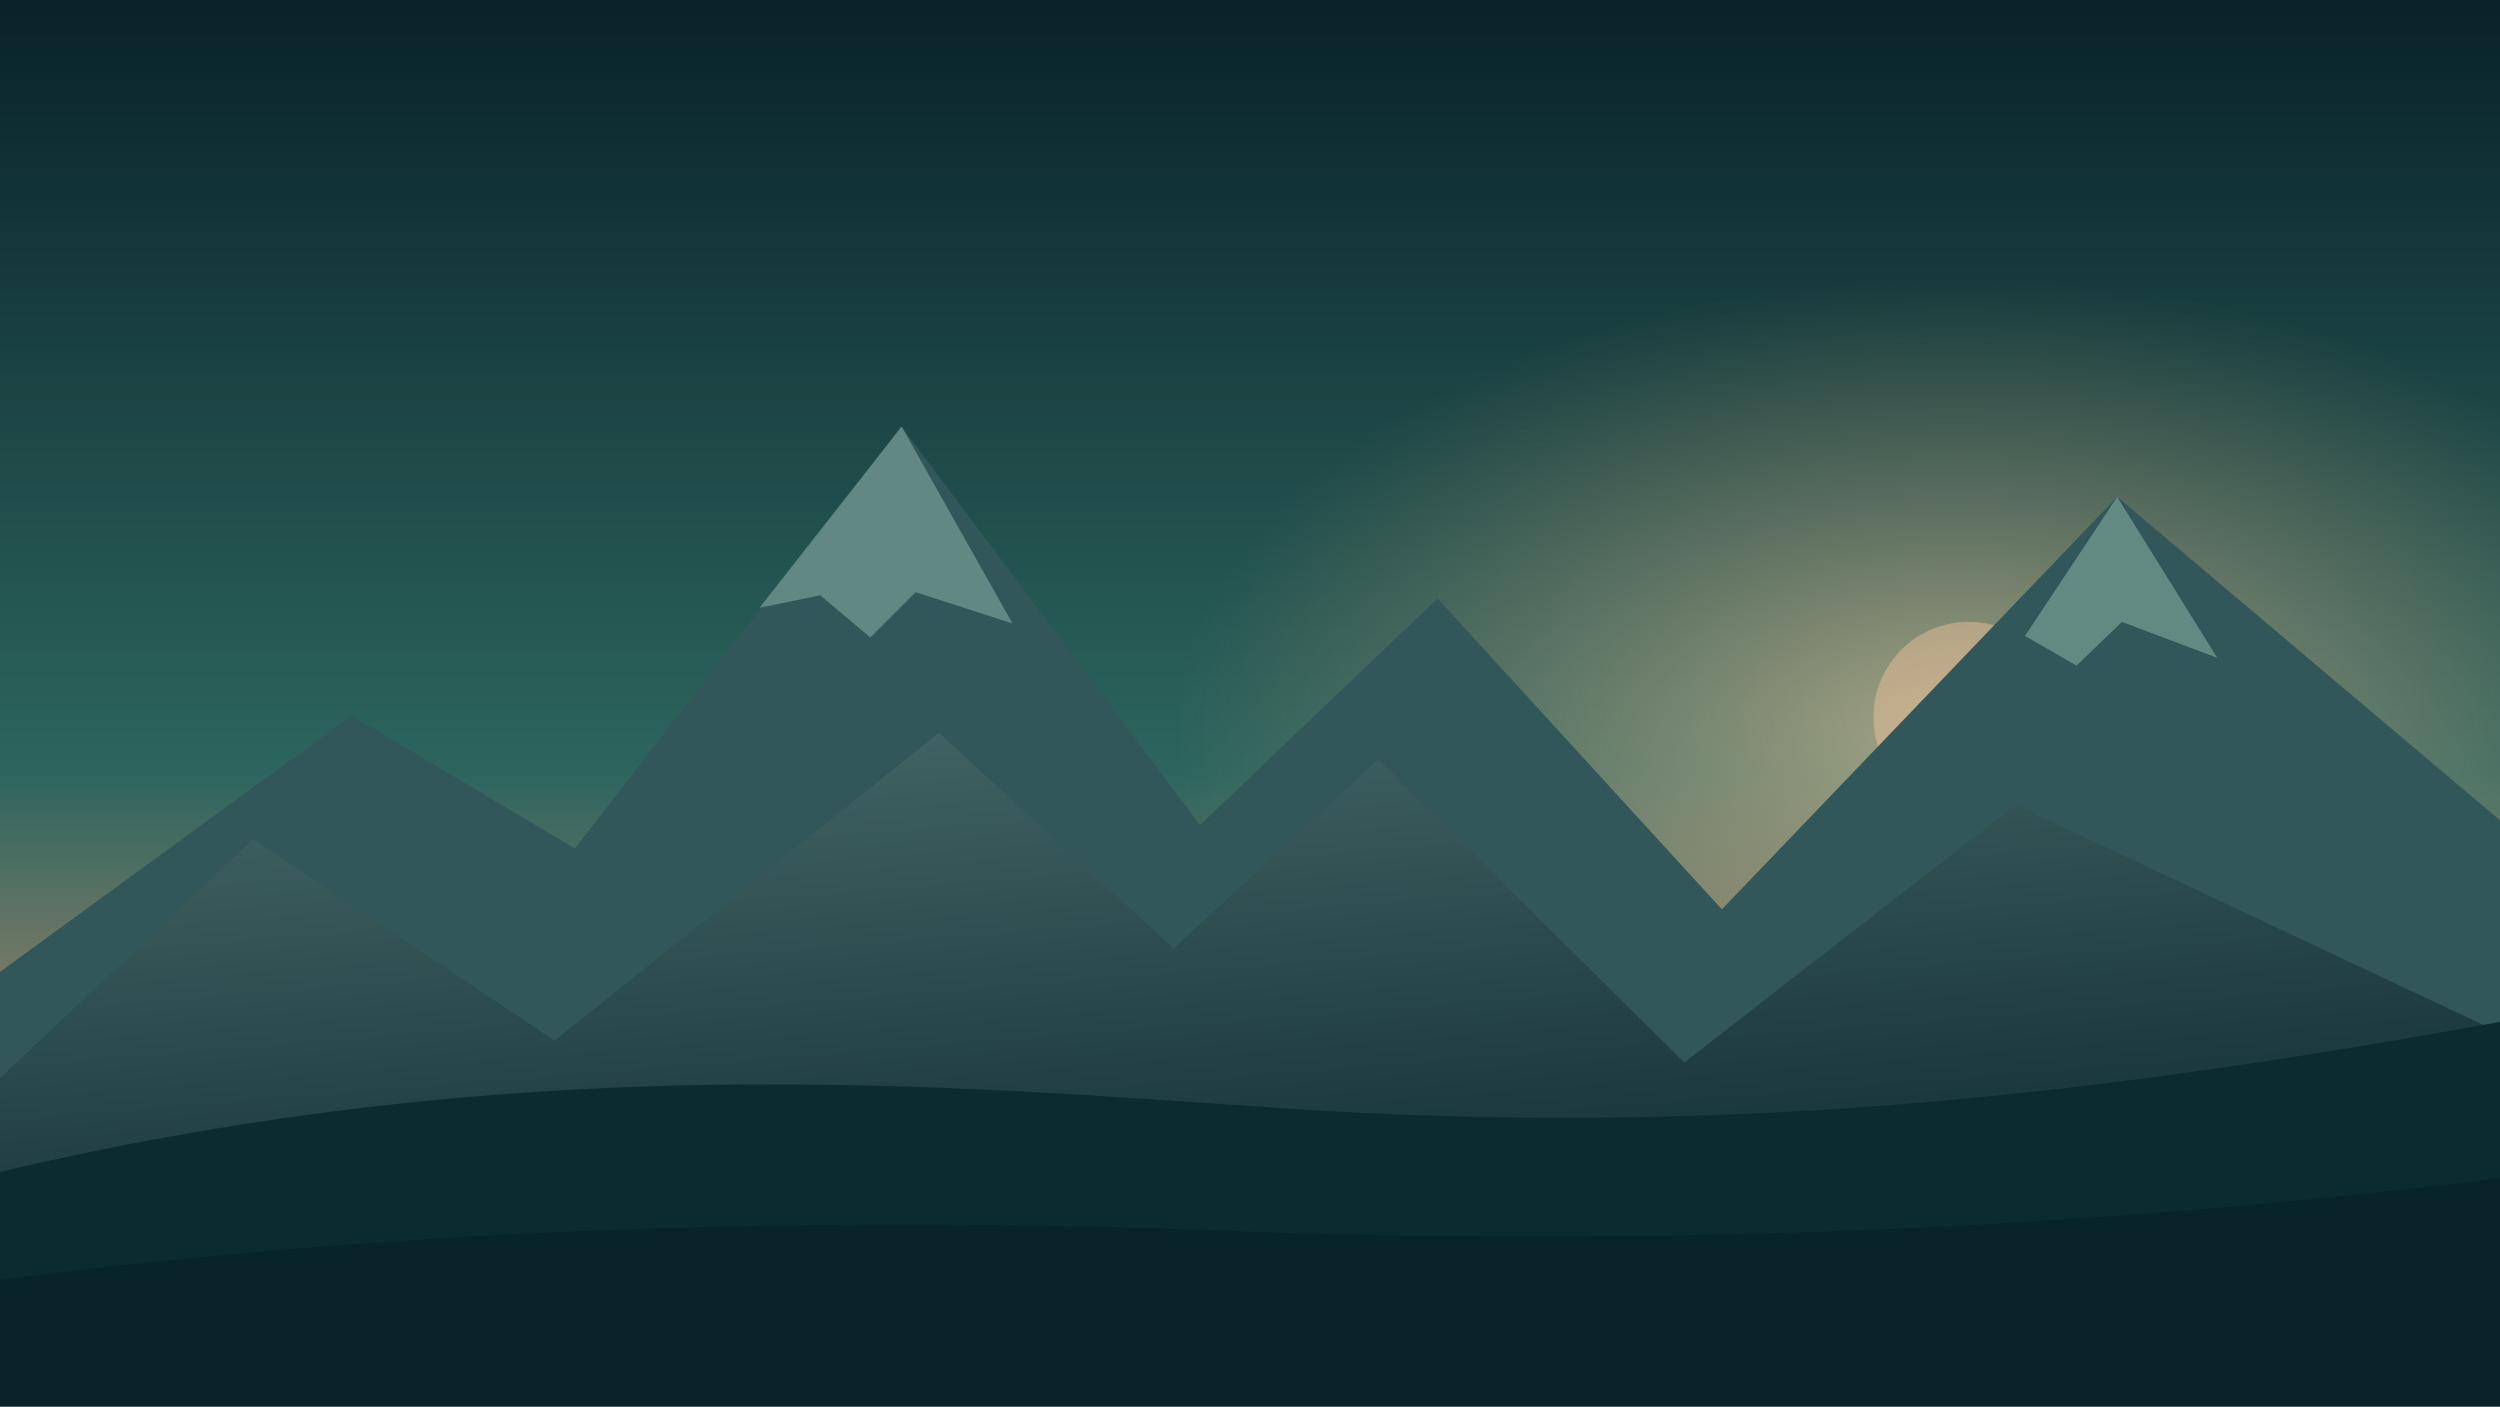
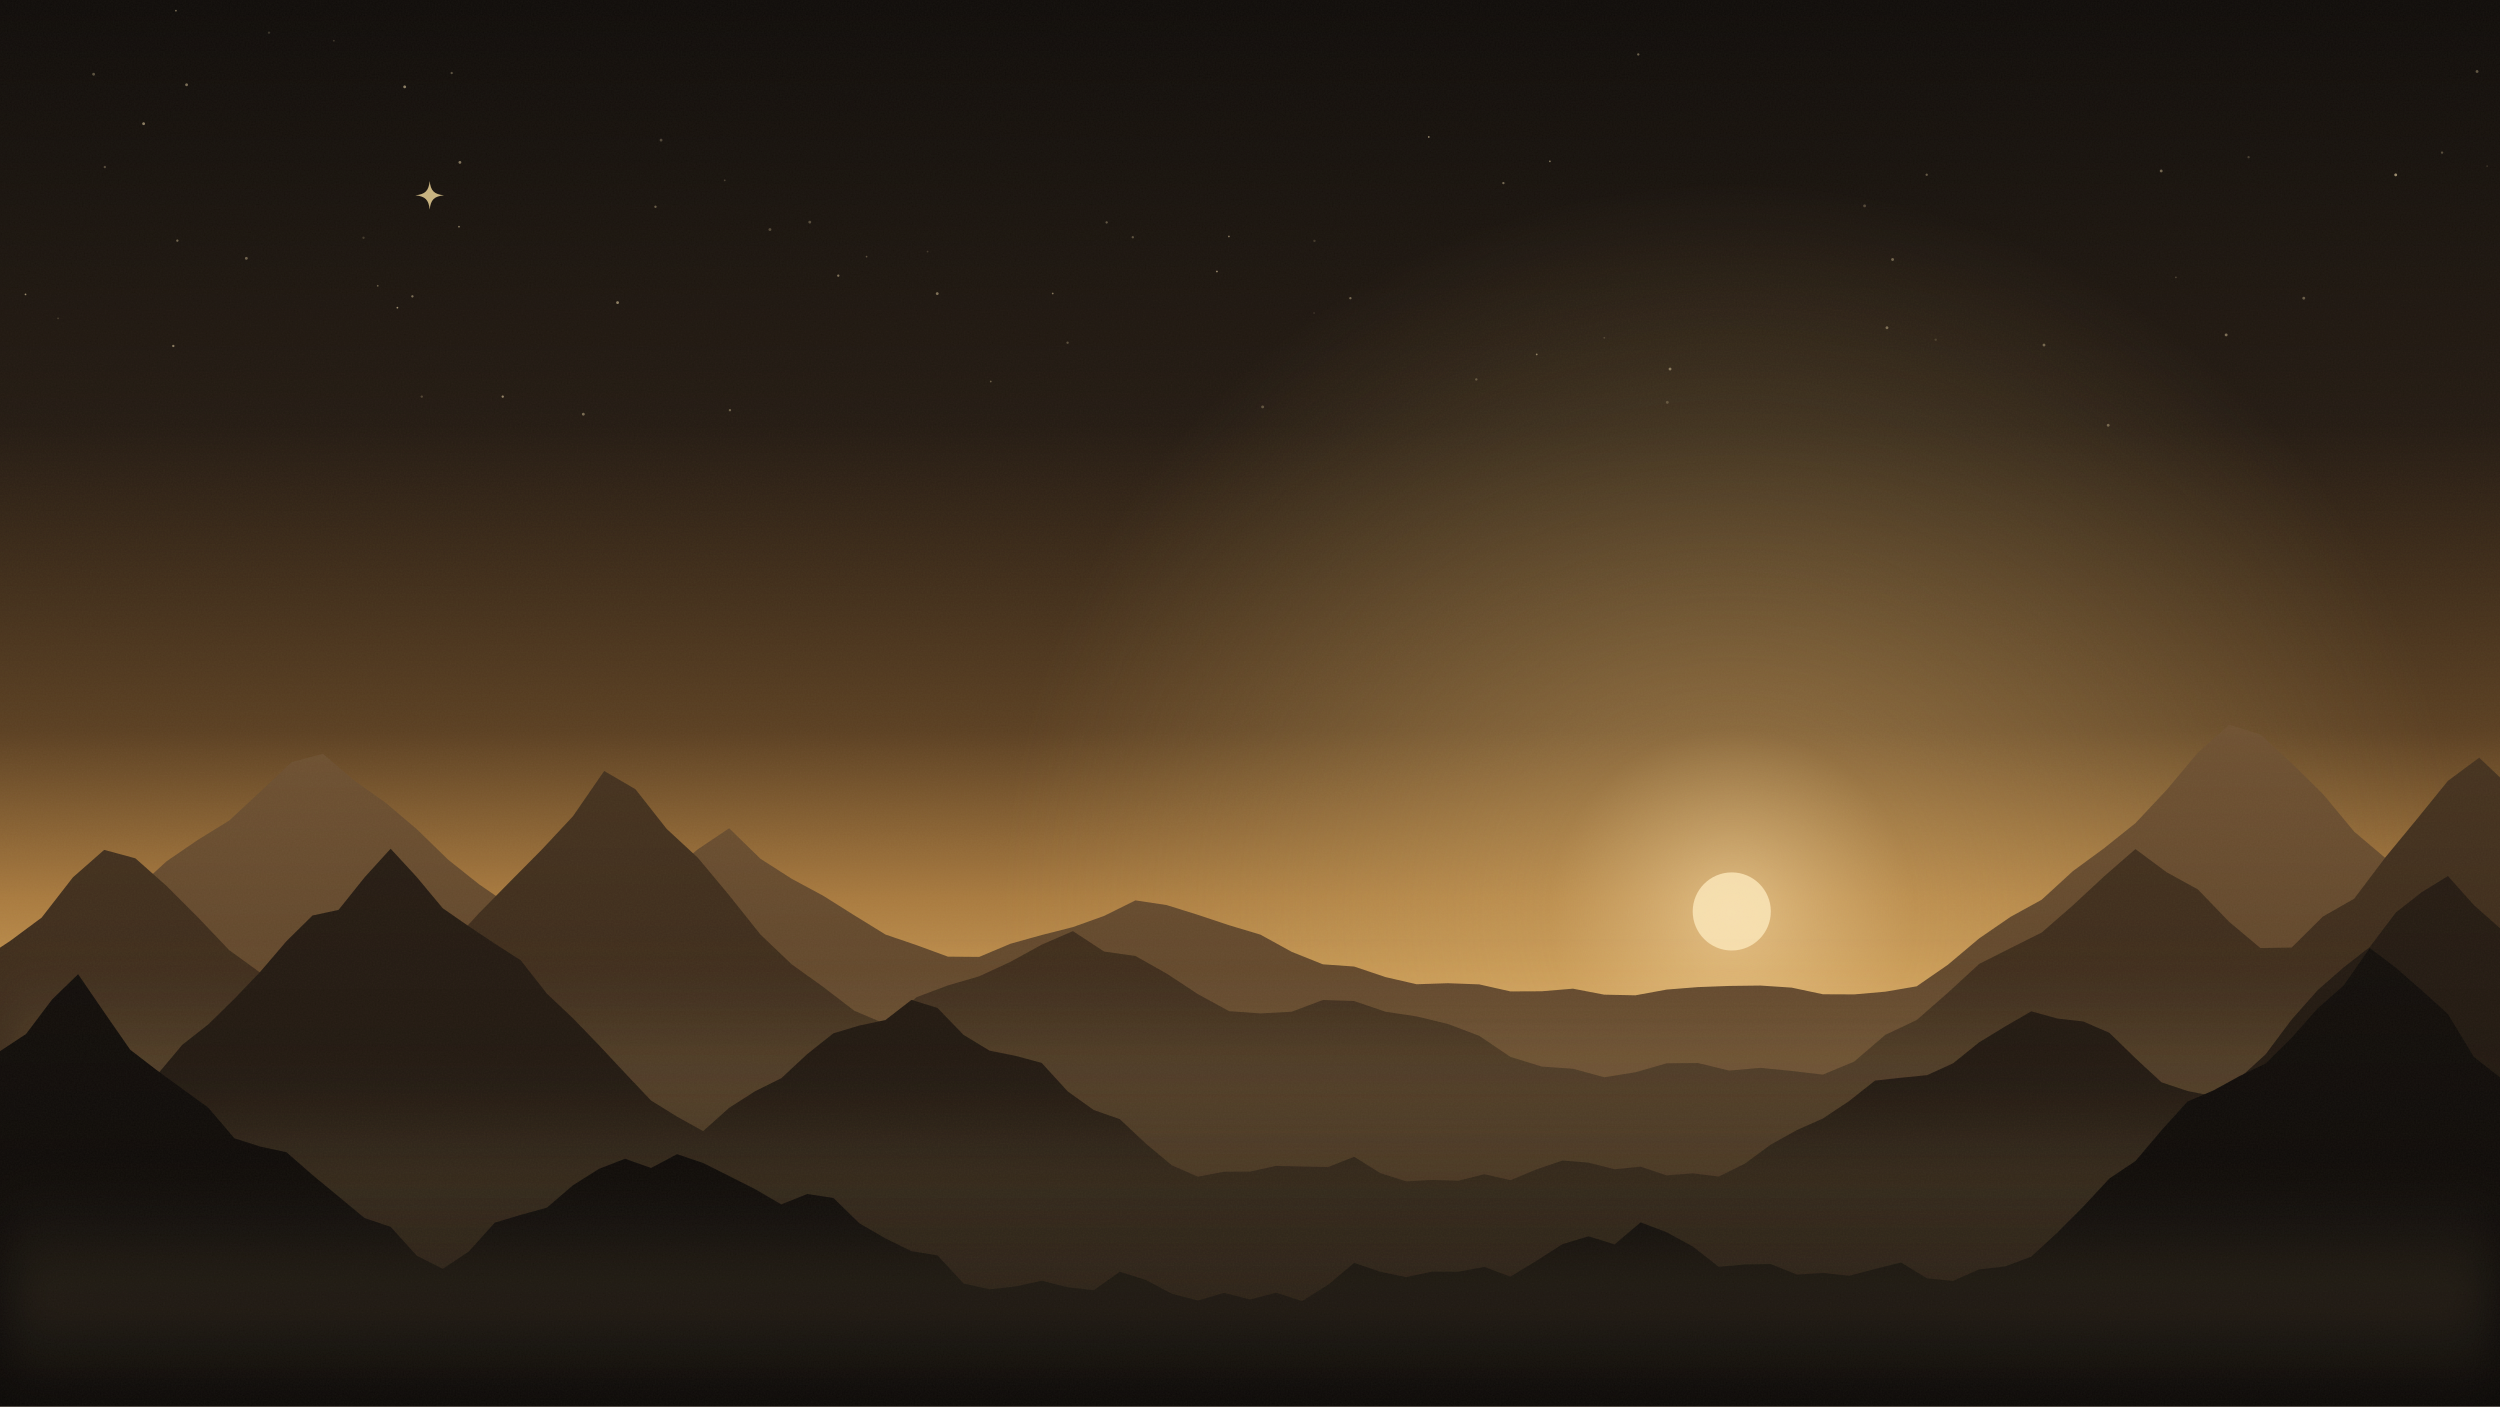
- <svg xmlns="http://www.w3.org/2000/svg" width="1600" height="900" viewBox="0 0 1600 900">
+ <svg xmlns="http://www.w3.org/2000/svg" width="1920" height="1080" viewBox="0 0 1920 1080" preserveAspectRatio="xMidYMid slice">
  <defs>
    <linearGradient id="sky" x1="0" y1="0" x2="0" y2="1">
-       <stop stop-color="#092328" />
-       <stop offset=".55" stop-color="#2d655e" />
-       <stop offset=".85" stop-color="#c38e6f" />
-       <stop offset="1" stop-color="#172f32" />
+       <stop stop-color="#0f0c0a" />
+       <stop offset=".3" stop-color="#231a12" />
+       <stop offset=".52" stop-color="#5a3f22" />
+       <stop offset=".64" stop-color="#a87a3f" />
+       <stop offset=".72" stop-color="#c99a55" />
+       <stop offset="1" stop-color="#3a2a1a" />
    </linearGradient>
-     <radialGradient id="sun">
-       <stop stop-color="#f9d2a0" stop-opacity=".6" />
-       <stop offset="1" stop-color="#d3a47d" stop-opacity="0" />
+     <radialGradient id="sun" cx="1330" cy="700" r="560" gradientUnits="userSpaceOnUse">
+       <stop stop-color="#f3d39a" stop-opacity=".75" />
+       <stop offset=".25" stop-color="#e0b56e" stop-opacity=".35" />
+       <stop offset="1" stop-color="#d9b46a" stop-opacity="0" />
    </radialGradient>
-     <linearGradient id="mount" x1="0" y1="0" x2=".3" y2="1">
-       <stop stop-color="#476969" />
-       <stop offset="1" stop-color="#09242a" />
+     <linearGradient id="m1" x1="0" y1="0" x2="0" y2="1">
+       <stop stop-color="#6e5132" />
+       <stop offset="1" stop-color="#4a3622" />
    </linearGradient>
+     <linearGradient id="m2" x1="0" y1="0" x2="0" y2="1">
+       <stop stop-color="#45321f" />
+       <stop offset="1" stop-color="#2c2016" />
+     </linearGradient>
+     <linearGradient id="m3" x1="0" y1="0" x2="0" y2="1">
+       <stop stop-color="#261c13" />
+       <stop offset="1" stop-color="#18120d" />
+     </linearGradient>
+     <linearGradient id="m4" x1="0" y1="0" x2="0" y2="1">
+       <stop stop-color="#120e0b" />
+       <stop offset="1" stop-color="#0a0807" />
+     </linearGradient>
+     <linearGradient id="mist" x1="0" y1="0" x2="0" y2="1">
+       <stop stop-color="#e2bd7c" stop-opacity="0" />
+       <stop offset=".5" stop-color="#e2bd7c" stop-opacity=".22" />
+       <stop offset="1" stop-color="#e2bd7c" stop-opacity="0" />
+     </linearGradient>
+     <filter id="blur" x="-20%" y="-50%" width="140%" height="200%">
+       <feGaussianBlur stdDeviation="22" />
+     </filter>
+     <filter id="g" x="0" y="0" width="100%" height="100%">
+       <feTurbulence type="fractalNoise" baseFrequency="0.8" numOctaves="2" seed="4" stitchTiles="stitch" />
+       <feColorMatrix values="0 0 0 0 0.85 0 0 0 0 0.7 0 0 0 0 0.42 0 0 0 0.06 0" />
+     </filter>
  </defs>
-   <rect width="1600" height="900" fill="url(#sky)" />
-   <ellipse cx="1252" cy="469" rx="500" ry="290" fill="url(#sun)" />
-   <circle cx="1260" cy="459" r="61" fill="#edc29b" opacity=".47" />
-   <path d="M0 622 225 458 368 543 577 273 768 528 920 383 1102 582 1355 318 1600 525V900H0Z" fill="#32575a" />
-   <path d="m486 389 91-116 71 126-62-20-29 29-32-27Z" fill="#afd7c6" opacity=".38" />
-   <path d="m1296 407 59-89 64 103-61-23-29 28Z" fill="#a8d0bd" opacity=".42" />
-   <path d="M0 690 162 537 355 666 601 469 751 607 882 486 1078 680 1290 515 1600 661V900H0Z" fill="url(#mount)" />
-   <path d="M0 750c340-80 607-55 817-41 290 20 530-9 783-55v246H0Z" fill="#0b2b30" />
-   <path d="M0 819q380-49 820-30 400 12 780-35v146H0Z" fill="#092127" opacity=".72" />
+   <rect width="1920" height="1080" fill="url(#sky)" />
+   <rect width="1920" height="1080" fill="url(#sun)" />
+   <circle cx="1330" cy="700" r="30" fill="#f8e2b4" opacity=".9" />
+   <g>
+     <circle cx="316.7" cy="227.6" r="0.9" fill="#f1dcae" opacity="0.44" />
+     <circle cx="1619.1" cy="326.6" r="1.1" fill="#f1dcae" opacity="0.36" />
+     <circle cx="352.5" cy="174.1" r="0.7" fill="#f1dcae" opacity="0.50" />
+     <circle cx="712.4" cy="193.2" r="0.7" fill="#f1dcae" opacity="0.18" />
+     <circle cx="1769.3" cy="229" r="1.1" fill="#f1dcae" opacity="0.35" />
+     <circle cx="1479.7" cy="134.2" r="0.9" fill="#f1dcae" opacity="0.35" />
+     <circle cx="1037.1" cy="229" r="0.9" fill="#f1dcae" opacity="0.41" />
+     <circle cx="44.6" cy="244.5" r="0.7" fill="#f1dcae" opacity="0.19" />
+     <circle cx="870" cy="182.2" r="0.9" fill="#f1dcae" opacity="0.30" />
+     <circle cx="290.1" cy="219.5" r="0.7" fill="#f1dcae" opacity="0.36" />
+     <circle cx="143.3" cy="65.1" r="1.1" fill="#f1dcae" opacity="0.45" />
+     <circle cx="1449.2" cy="251.7" r="1.1" fill="#f1dcae" opacity="0.41" />
+     <circle cx="136.2" cy="184.8" r="0.9" fill="#f1dcae" opacity="0.40" />
+     <circle cx="386.1" cy="304.6" r="0.9" fill="#f1dcae" opacity="0.55" />
+     <circle cx="560.6" cy="315" r="0.9" fill="#f1dcae" opacity="0.37" />
+     <circle cx="1910.1" cy="127.6" r="0.7" fill="#f1dcae" opacity="0.16" />
+     <circle cx="305.2" cy="236.3" r="0.7" fill="#f1dcae" opacity="0.59" />
+     <circle cx="943.8" cy="181.6" r="0.7" fill="#f1dcae" opacity="0.49" />
+     <circle cx="1097.3" cy="105.2" r="0.7" fill="#f1dcae" opacity="0.59" />
+     <circle cx="346.9" cy="56.1" r="0.9" fill="#f1dcae" opacity="0.31" />
+     <circle cx="665.5" cy="197.1" r="0.7" fill="#f1dcae" opacity="0.29" />
+     <circle cx="323.9" cy="304.6" r="0.9" fill="#f1dcae" opacity="0.23" />
+     <circle cx="719.8" cy="225.5" r="1.1" fill="#f1dcae" opacity="0.45" />
+     <circle cx="1839.9" cy="134.3" r="1.1" fill="#f1dcae" opacity="0.60" />
+     <circle cx="1133.8" cy="291.4" r="0.9" fill="#f1dcae" opacity="0.28" />
+     <circle cx="1280.5" cy="309" r="1.1" fill="#f1dcae" opacity="0.23" />
+     <circle cx="133.1" cy="265.7" r="0.9" fill="#f1dcae" opacity="0.50" />
+     <circle cx="110.3" cy="95" r="1.1" fill="#f1dcae" opacity="0.53" />
+     <circle cx="556.6" cy="138.5" r="0.7" fill="#f1dcae" opacity="0.23" />
+     <circle cx="1671.1" cy="213" r="0.7" fill="#f1dcae" opacity="0.22" />
+     <circle cx="1432" cy="158.1" r="1.1" fill="#f1dcae" opacity="0.26" />
+     <circle cx="1009.2" cy="240.4" r="0.7" fill="#f1dcae" opacity="0.14" />
+     <circle cx="1726.9" cy="120.7" r="0.9" fill="#f1dcae" opacity="0.22" />
+     <circle cx="1154.6" cy="140.6" r="0.9" fill="#f1dcae" opacity="0.41" />
+     <circle cx="591.3" cy="176.3" r="1.1" fill="#f1dcae" opacity="0.27" />
+     <circle cx="19.6" cy="226.1" r="0.7" fill="#f1dcae" opacity="0.58" />
+     <circle cx="507.7" cy="107.6" r="1.1" fill="#f1dcae" opacity="0.26" />
+     <circle cx="808.5" cy="225.4" r="0.7" fill="#f1dcae" opacity="0.48" />
+     <circle cx="256.4" cy="31.3" r="0.7" fill="#f1dcae" opacity="0.19" />
+     <circle cx="1232.1" cy="259.4" r="0.7" fill="#f1dcae" opacity="0.18" />
+     <circle cx="1258.2" cy="41.8" r="0.9" fill="#f1dcae" opacity="0.39" />
+     <circle cx="760.9" cy="293" r="0.7" fill="#f1dcae" opacity="0.34" />
+     <circle cx="353.2" cy="124.7" r="1.1" fill="#f1dcae" opacity="0.47" />
+     <circle cx="1453.5" cy="199.3" r="1.1" fill="#f1dcae" opacity="0.38" />
+     <circle cx="1486.6" cy="260.9" r="0.9" fill="#f1dcae" opacity="0.15" />
+     <circle cx="1659.8" cy="131.3" r="1.1" fill="#f1dcae" opacity="0.41" />
+     <circle cx="448" cy="318.1" r="1.1" fill="#f1dcae" opacity="0.42" />
+     <circle cx="80.5" cy="128.3" r="0.9" fill="#f1dcae" opacity="0.29" />
+     <circle cx="1569.8" cy="265" r="1.1" fill="#f1dcae" opacity="0.37" />
+     <circle cx="189.2" cy="198.4" r="1.1" fill="#f1dcae" opacity="0.38" />
+     <circle cx="621.9" cy="170.6" r="1.1" fill="#f1dcae" opacity="0.28" />
+     <circle cx="1009.5" cy="185" r="0.9" fill="#f1dcae" opacity="0.18" />
+     <circle cx="1875.5" cy="117.2" r="0.9" fill="#f1dcae" opacity="0.29" />
+     <circle cx="206.6" cy="25.1" r="0.9" fill="#f1dcae" opacity="0.18" />
+     <circle cx="969.7" cy="312.5" r="1.1" fill="#f1dcae" opacity="0.29" />
+     <circle cx="849.9" cy="170.8" r="0.9" fill="#f1dcae" opacity="0.33" />
+     <circle cx="135.1" cy="8.2" r="0.7" fill="#f1dcae" opacity="0.45" />
+     <circle cx="474.3" cy="232.4" r="1.1" fill="#f1dcae" opacity="0.52" />
+     <circle cx="819.9" cy="263.2" r="0.9" fill="#f1dcae" opacity="0.28" />
+     <circle cx="934.6" cy="208.5" r="0.7" fill="#f1dcae" opacity="0.58" />
+     <circle cx="71.9" cy="57" r="1.1" fill="#f1dcae" opacity="0.32" />
+     <circle cx="1709.7" cy="257.2" r="1.1" fill="#f1dcae" opacity="0.43" />
+     <circle cx="1282.6" cy="283.4" r="1.1" fill="#f1dcae" opacity="0.44" />
+     <circle cx="503.4" cy="158.8" r="0.9" fill="#f1dcae" opacity="0.37" />
+     <circle cx="1180.2" cy="272.2" r="0.7" fill="#f1dcae" opacity="0.51" />
+     <circle cx="310.8" cy="66.7" r="1.1" fill="#f1dcae" opacity="0.54" />
+     <circle cx="279.2" cy="182.6" r="0.9" fill="#f1dcae" opacity="0.19" />
+     <circle cx="1190.3" cy="123.9" r="0.7" fill="#f1dcae" opacity="0.48" />
+     <circle cx="1902.4" cy="54.9" r="1.1" fill="#f1dcae" opacity="0.34" />
+     <circle cx="643.8" cy="211.7" r="0.9" fill="#f1dcae" opacity="0.46" />
+   </g>
+   <path d="M330 139C330.8 146.6 333.4 149.2 341 150C333.4 150.8 330.8 153.4 330 161C329.2 153.4 326.6 150.8 319 150C326.6 149.2 329.2 146.6 330 139Z" fill="#f2d99b" opacity=".8" />
+   <path d="M-40 1080L-40 758.2L-16 757.6L8 752.6L32 740L56 719.9L80 702.1L104 683.4L128 661.4L152 645L176 630.2L200 607.9L224 585.3L248 578.9L272 599.4L296 616.4L320 636.7L344 660.1L368 679.2L392 695.7L416 719.9L440 717.6L464 699.4L488 685.2L512 671.9L536 652.2L560 636.1L584 659.5L608 674.9L632 687.8L656 702.9L680 717.7L704 725.9L728 734.7L752 734.9L776 724.8L800 718.1L824 712L848 703.4L872 691.5L896 695.1L920 702.6L944 710.6L968 717.8L992 731L1016 740.6L1040 742.3L1064 750.4L1088 755.9L1112 755.1L1136 756L1160 761.4L1184 761.3L1208 759.3L1232 763.9L1256 764.4L1280 760L1304 758.1L1328 757.2L1352 756.9L1376 758.5L1400 763.6L1424 763.7L1448 761.6L1472 757.5L1496 740.9L1520 720.7L1544 704.2L1568 691L1592 669L1616 651.4L1640 632.2L1664 606.6L1688 578L1712 556.6L1736 564.1L1760 586.1L1784 609.8L1808 638.7L1832 659L1856 678.7L1880 686.7L1904 665.1L1928 642L1952 622.7L1960 1080Z" fill="url(#m1)" />
+   <path d="M-40 1080L-40 757.7L-16 738.4L8 722.5L32 704.7L56 673.8L80 652.7L104 659.2L128 680.5L152 704.5L176 729.7L200 747.1L224 759L248 772L272 785.1L296 761.3L320 745L344 727.2L368 701.2L392 676.8L416 652.6L440 626.9L464 592.1L488 606.1L512 636.6L536 658.8L560 687.6L584 717.7L608 740.6L632 757.8L656 776.2L680 786.4L704 765.8L728 756.8L752 749.8L776 738.7L800 725.5L824 715.1L848 730.8L872 734.2L896 747.7L920 763.5L944 776.6L968 778.3L992 777L1016 768L1040 768.8L1064 777L1088 780.6L1112 786.4L1136 795.5L1160 811.7L1184 819.1L1208 820.8L1232 827.3L1256 823.5L1280 816.6L1304 816.4L1328 822.2L1352 820.1L1376 822.5L1400 825.3L1424 815.3L1448 794.7L1472 783.4L1496 762.4L1520 740.3L1544 728.2L1568 716.2L1592 695.3L1616 673L1640 652.1L1664 669.9L1688 683.1L1712 708L1736 728.1L1760 727.7L1784 703.9L1808 690.2L1832 658.4L1856 629.3L1880 599.7L1904 581.9L1928 604.6L1952 633.6L1960 1080Z" fill="url(#m2)" />
+   <rect x="-100" y="750" width="2120" height="150" fill="url(#mist)" opacity="0.7" filter="url(#blur)" />
+   <path d="M-40 1080L-40 895.6L-20 888.5L0 890.7L20 886.1L40 880.1L60 867.6L80 855L100 849.3L120 826.2L140 802.4L160 786.7L180 767.1L200 746.2L220 722.8L240 703.1L260 698.8L280 673.8L300 651.8L320 673.5L340 697.5L360 711.4L380 724.7L400 737.6L420 763.1L440 782L460 802.7L480 824.1L500 845.2L520 857.6L540 868.7L560 850.8L580 838L600 828.1L620 809.5L640 793.6L660 787.6L680 783.4L700 767.9L720 774.1L740 794.8L760 806.9L780 810.9L800 816.3L820 838.2L840 852.5L860 859.5L880 878.3L900 895L920 903.7L940 899.9L960 899.8L980 895.4L1000 895.9L1020 896.3L1040 888.4L1060 900.9L1080 907.3L1100 906.2L1120 906.8L1140 901.8L1160 906.4L1180 898.1L1200 891.3L1220 892.9L1240 898L1260 896L1280 902.7L1300 901.1L1320 903.6L1340 893.7L1360 879L1380 867.9L1400 859L1420 845.7L1440 829.9L1460 827.7L1480 825.7L1500 816.6L1520 800.5L1540 788.3L1560 776.7L1580 782.2L1600 784.5L1620 793.2L1640 812.7L1660 831.2L1680 837.9L1700 841.9L1720 828L1740 809.7L1760 783L1780 760.4L1800 742.9L1820 727.3L1840 700.8L1860 685.1L1880 672.8L1900 695.2L1920 712.9L1940 733.7L1960 750.3L1960 1080Z" fill="url(#m3)" />
+   <rect x="-100" y="830" width="2120" height="150" fill="url(#mist)" opacity="0.6" filter="url(#blur)" />
+   <path d="M-40 1080L-40 847.3L-20 830.2L0 807.3L20 794.1L40 767.6L60 748.2L80 777.4L100 806.2L120 821.6L140 836.2L160 850.7L180 874.2L200 880.6L220 884.9L240 902.4L260 918.9L280 935.5L300 942.2L320 964.3L340 974.5L360 961.2L380 939L400 933L420 927.5L440 910.3L460 897.7L480 889.9L500 897L520 886.4L540 893.2L560 903.2L580 913.3L600 925L620 917L640 920L660 939.5L680 951.1L700 960.9L720 964.1L740 985.7L760 990.2L780 988L800 983.6L820 988.6L840 990.9L860 976.7L880 983L900 993.6L920 998.8L940 992.9L960 998L980 992.8L1000 999.2L1020 986.7L1040 969.9L1060 976.7L1080 980.8L1100 976.6L1120 976.7L1140 973L1160 980.5L1180 968.3L1200 955.5L1220 949.5L1240 955.7L1260 938.8L1280 946.4L1300 957.3L1320 972.9L1340 971.1L1360 970.8L1380 978.9L1400 977.6L1420 979.8L1440 974.6L1460 969.6L1480 981.8L1500 983.7L1520 974.9L1540 972.6L1560 965.1L1580 946.7L1600 926.6L1620 905.1L1640 891.7L1660 868.1L1680 846L1700 837.4L1720 826.4L1740 816.8L1760 797L1780 774.4L1800 756.8L1820 728.1L1840 743.2L1860 760.7L1880 778.8L1900 811.8L1920 827.4L1940 840.6L1960 864.2L1960 1080Z" fill="url(#m4)" />
+   <rect x="-100" y="920" width="2120" height="150" fill="url(#mist)" opacity="0.5" filter="url(#blur)" />
+   <rect width="1920" height="1080" filter="url(#g)" opacity=".7" />
</svg>
